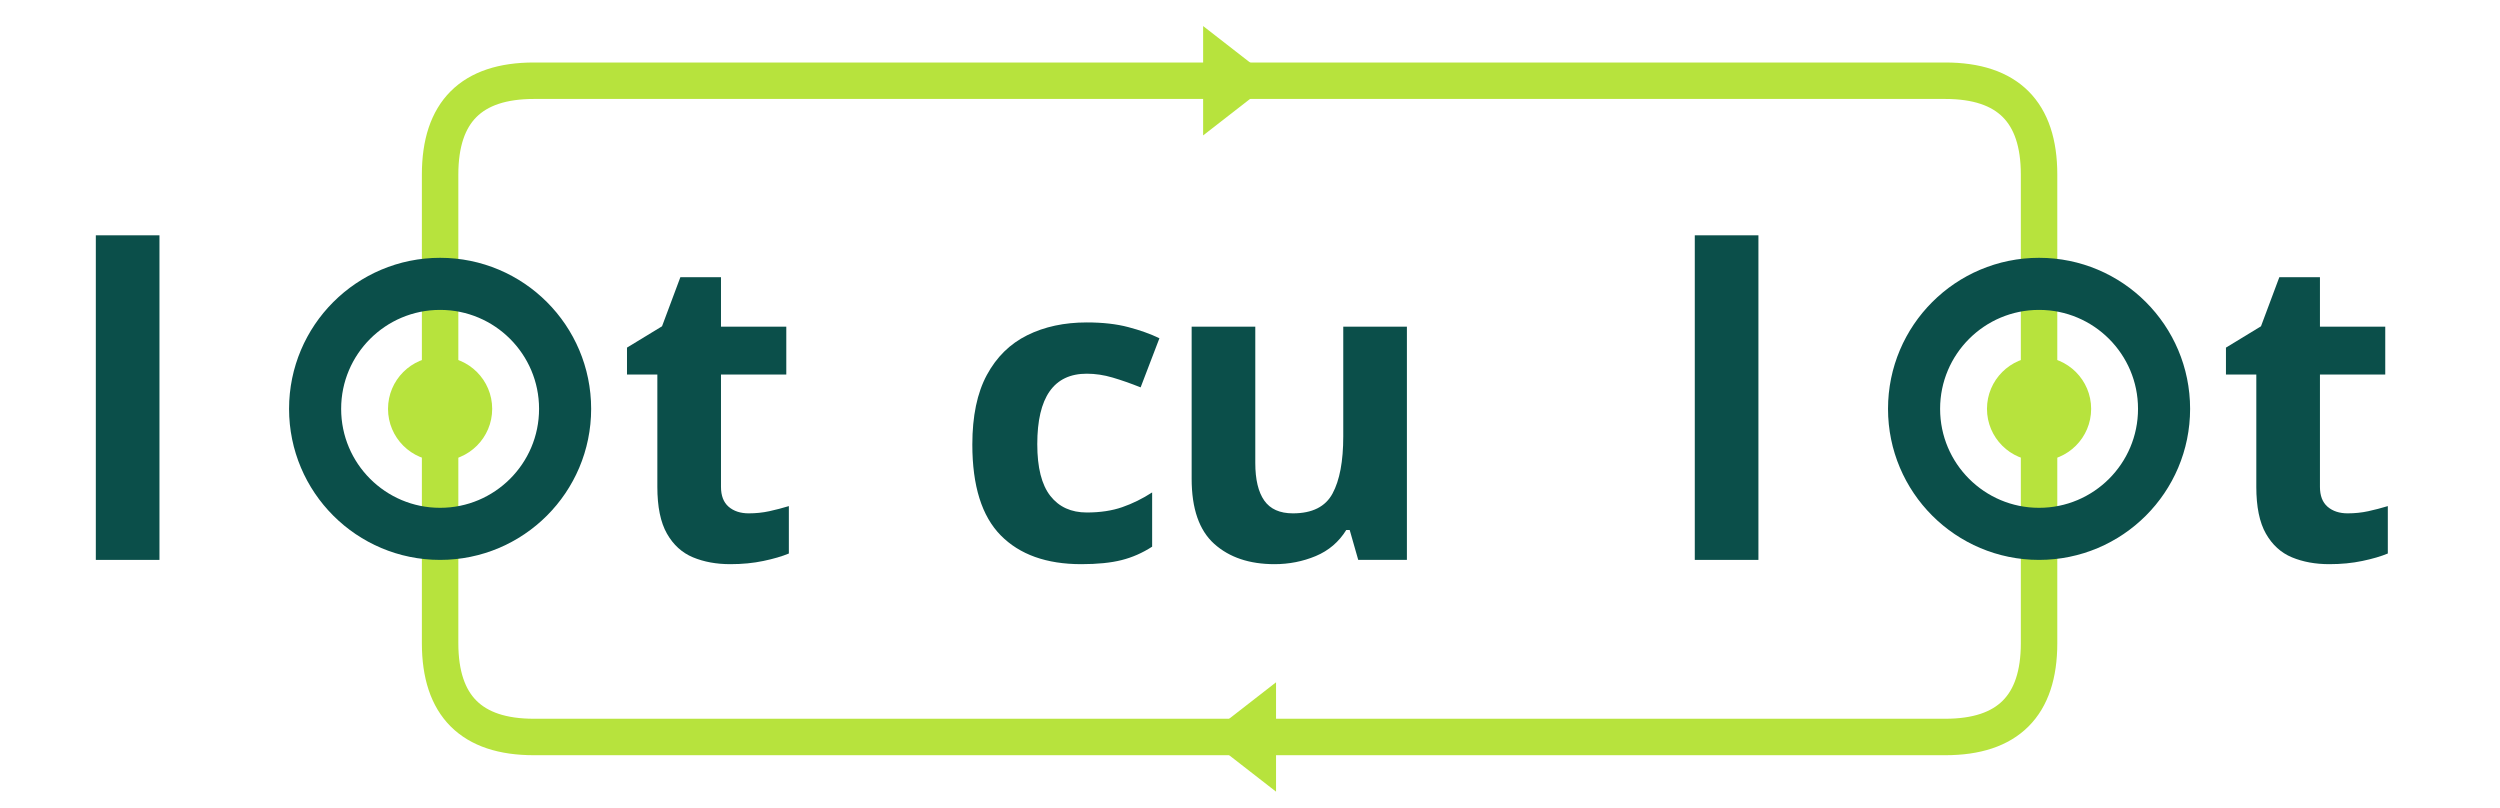
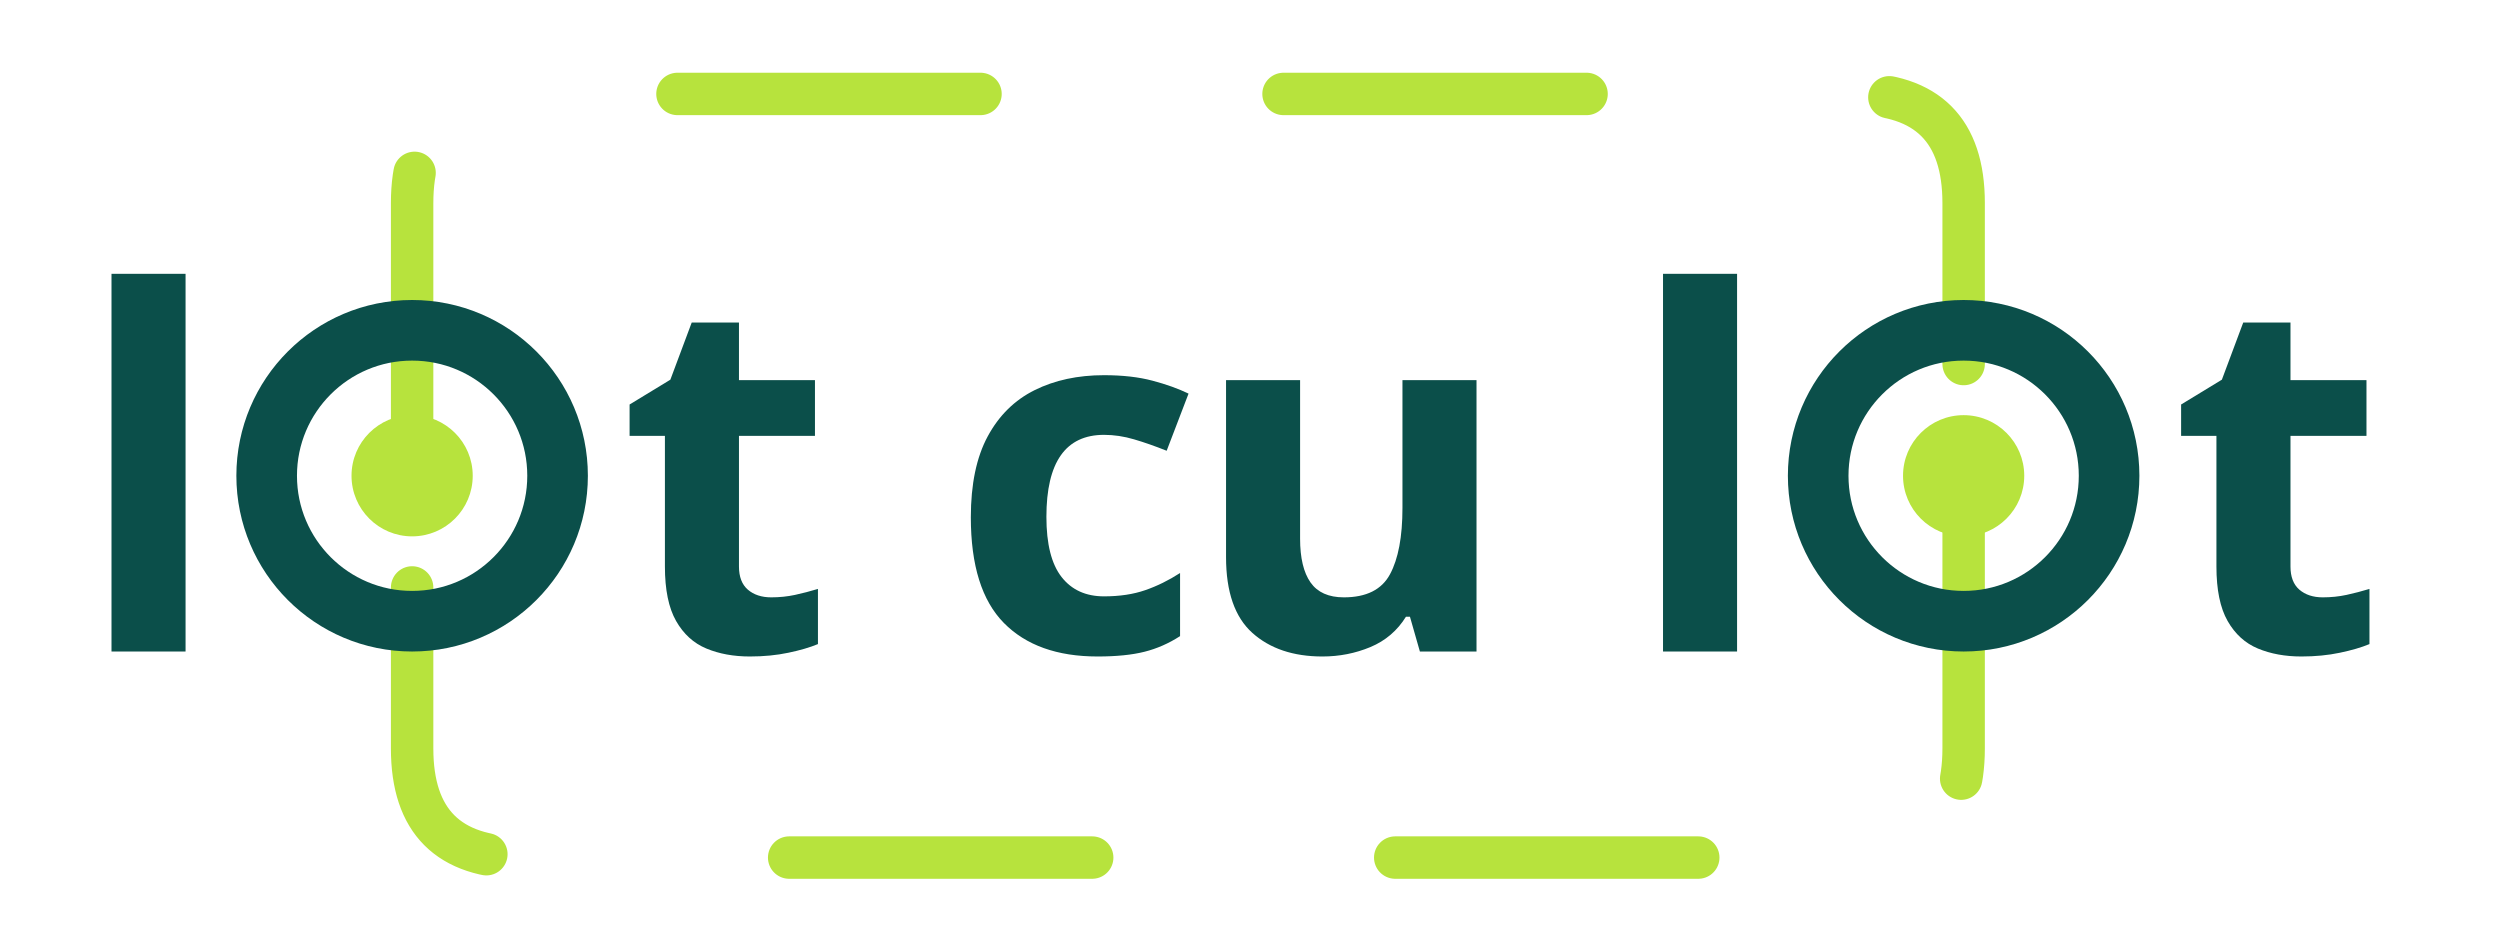
- <svg xmlns="http://www.w3.org/2000/svg" viewBox="55 35 960 310" fill="none" role="img" aria-labelledby="logo-title logo-desc">
+ <svg xmlns="http://www.w3.org/2000/svg" viewBox="55 35 825 310" fill="none" role="img" aria-labelledby="logo-title logo-desc">
  <style>
    .wordmark {
      fill: #0b4f4a;
      font-family: Montserrat, "Avenir Next", "Century Gothic", "Trebuchet MS", sans-serif;
      font-size: 164px;
      font-weight: 700;
      letter-spacing: -5px;
    }
    .route {
      fill: none;
      stroke: #b7e33d;
      stroke-width: 14;
      stroke-linecap: round;
      stroke-linejoin: round;
    }
    @media (prefers-color-scheme: dark) {
      .wordmark {
        fill: #e8f4ef;
      }
      .ring {
        stroke: #e8f4ef;
      }
    }
+ 
+     .dot {
+       transform-box: fill-box;
+       transform-origin: center;
+     }
+ 
+     .route {
+       stroke-dasharray: 100;
+       animation: route-draw 12s ease-in-out infinite;
+     }
+     .arrow {
+       fill: #b7e33d;
+       opacity: 0;
+       offset-rotate: auto;
+       animation: arrow-move 12s ease-in-out infinite;
+     }
+     /* Fiecare sageata foloseste bucla completa (traseul propriu + traseul
+        partenerei), pornind si terminand in acelasi inel: tur 1 deseneaza
+        traseul propriu (jumatate din bucla), tur 2 continua pe traseul deja
+        desenat de cealalta sageata si se opreste exact in centrul inelului
+        de plecare. */
+     #arrow-top {
+       offset-path: path("M191 192v-90q0-36 36-36h440q36 0 36 36v90v90q0 36-36 36H227q-36 0-36-36v-90");
+     }
+     #arrow-bottom {
+       offset-path: path("M703 192v90q0 36-36 36H227q-36 0-36-36v-90v-90q0-36 36-36h440q36 0 36 36v90");
+     }
+     .dot {
+       animation: dot-pulse 12s ease-in-out infinite;
+     }
+ 
+     @keyframes route-draw {
+       0%, 47.9% { stroke-dashoffset: 100; opacity: 1; }
+       48% { stroke-dashoffset: 100; opacity: 1; }
+       60% { stroke-dashoffset: 0; opacity: 1; }
+       75% { stroke-dashoffset: 0; opacity: 1; }
+       81% { stroke-dashoffset: 0; opacity: 0; }
+       81.1%, 100% { stroke-dashoffset: 100; opacity: 0; }
+     }
+ 
+     /* offset-distance tine pasul cu stroke-dashoffset de mai sus (acelasi interval
+        48%-60%, acelasi easing) cat timp sageata deseneaza traseul propriu (0%-50%
+        din bucla completa); intre 60%-72% continua pe traseul deja desenat de
+        partenera (al doilea tur) pana se opreste fix in centrul inelului propriu
+        (100% din bucla). */
+     @keyframes arrow-move {
+       0%, 47.9% { offset-distance: 0%; opacity: 0; }
+       48% { offset-distance: 0%; opacity: 1; }
+       60% { offset-distance: 50%; opacity: 1; }
+       72% { offset-distance: 100%; opacity: 1; }
+       75% { offset-distance: 100%; opacity: 1; }
+       81% { offset-distance: 100%; opacity: 0; }
+       81.1%, 100% { offset-distance: 0%; opacity: 0; }
+     }
+ 
+     @keyframes dot-pulse {
+       0%, 44% { transform: scale(1); filter: none; }
+       47% { transform: scale(1.25); filter: drop-shadow(0 0 6px #b7e33d); }
+       52% { transform: scale(1.05); filter: drop-shadow(0 0 3px #b7e33d); }
+       60%, 75% { transform: scale(1); filter: none; }
+       100% { transform: scale(1); filter: none; }
+     }
+ 
+     @media (prefers-reduced-motion: reduce) {
+       .route, .arrow, .dot {
+         animation: none !important;
+       }
+       .route {
+         stroke-dashoffset: 0;
+         opacity: 1;
+       }
+       .arrow {
+         offset-distance: 100%;
+         opacity: 1;
+       }
+     }
  </style>
  <g id="trace-loop">
-     <path class="route" d="M224 192v-90q0-36 36-36h542q36 0 36 36v90" />
-     <path fill="#b7e33d" d="m517 45 27 21-27 21Z" />
-     <path class="route" d="M838 192v90q0 36-36 36H260q-36 0-36-36v-90" />
-     <path fill="#b7e33d" d="m545 297-27 21 27 21Z" />
+     <path class="route" pathLength="100" d="M191 192v-90q0-36 36-36h440q36 0 36 36v90" />
+     <path id="arrow-top" class="arrow" d="M-13.5,-21 13.5,0 -13.5,21 Z" />
+     <path class="route" pathLength="100" d="M703 192v90q0 36-36 36H227q-36 0-36-36v-90" />
+     <path id="arrow-bottom" class="arrow" d="M-13.5,-21 13.5,0 -13.5,21 Z" />
  </g>
  <g id="wordmark" aria-label="lot cu lot">
    <text class="wordmark" x="79" y="250">l</text>
-     <g transform="translate(224 192)">
+     <g transform="translate(191 192)">
      <circle class="ring" r="48" stroke="#0b4f4a" stroke-width="20" />
-       <circle r="20" fill="#b7e33d" />
+       <circle id="dot-left" class="dot" r="20" fill="#b7e33d" />
    </g>
-     <text class="wordmark" x="292" y="250">t</text>
-     <text class="wordmark" x="421" y="250">cu</text>
-     <text class="wordmark" x="693" y="250">l</text>
-     <g transform="translate(838 192)">
+     <text class="wordmark" x="259" y="250">t</text>
+     <text class="wordmark" x="368" y="250">cu</text>
+     <text class="wordmark" x="591" y="250">l</text>
+     <g transform="translate(703 192)">
      <circle class="ring" r="48" stroke="#0b4f4a" stroke-width="20" />
-       <circle r="20" fill="#b7e33d" />
+       <circle id="dot-right" class="dot" r="20" fill="#b7e33d" />
    </g>
-     <text class="wordmark" x="906" y="250">t</text>
+     <text class="wordmark" x="771" y="250">t</text>
  </g>
</svg>
